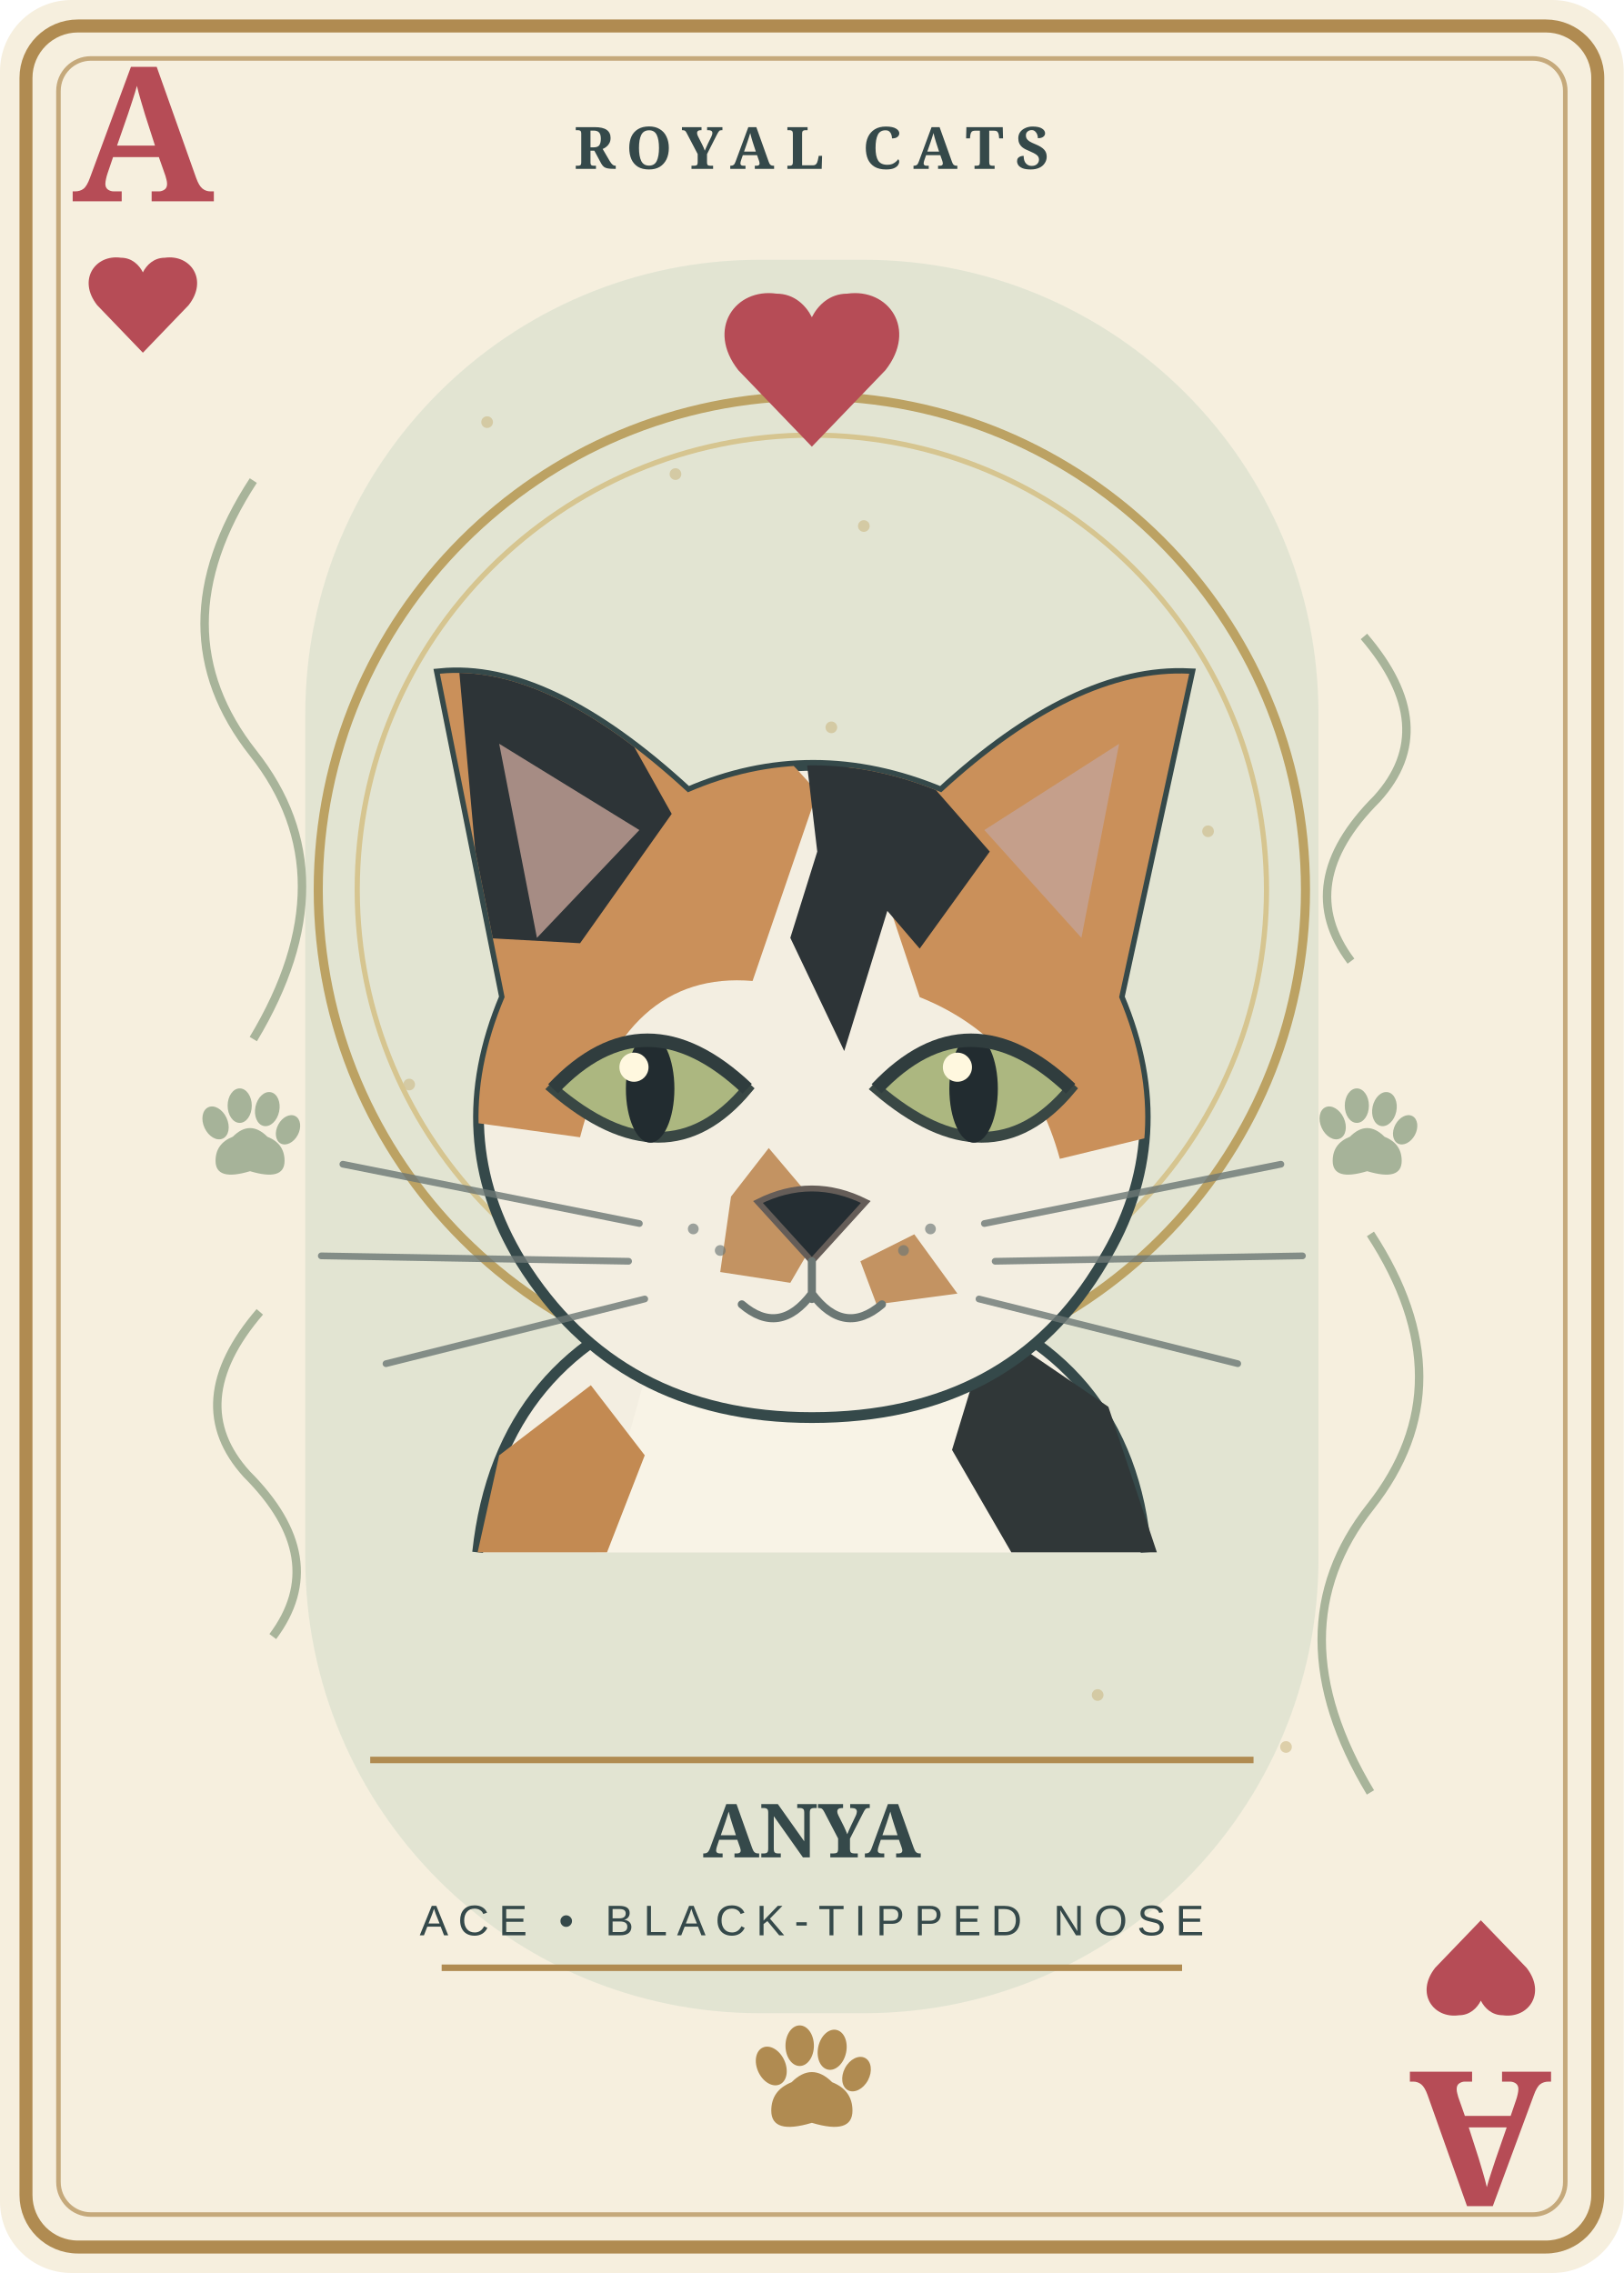
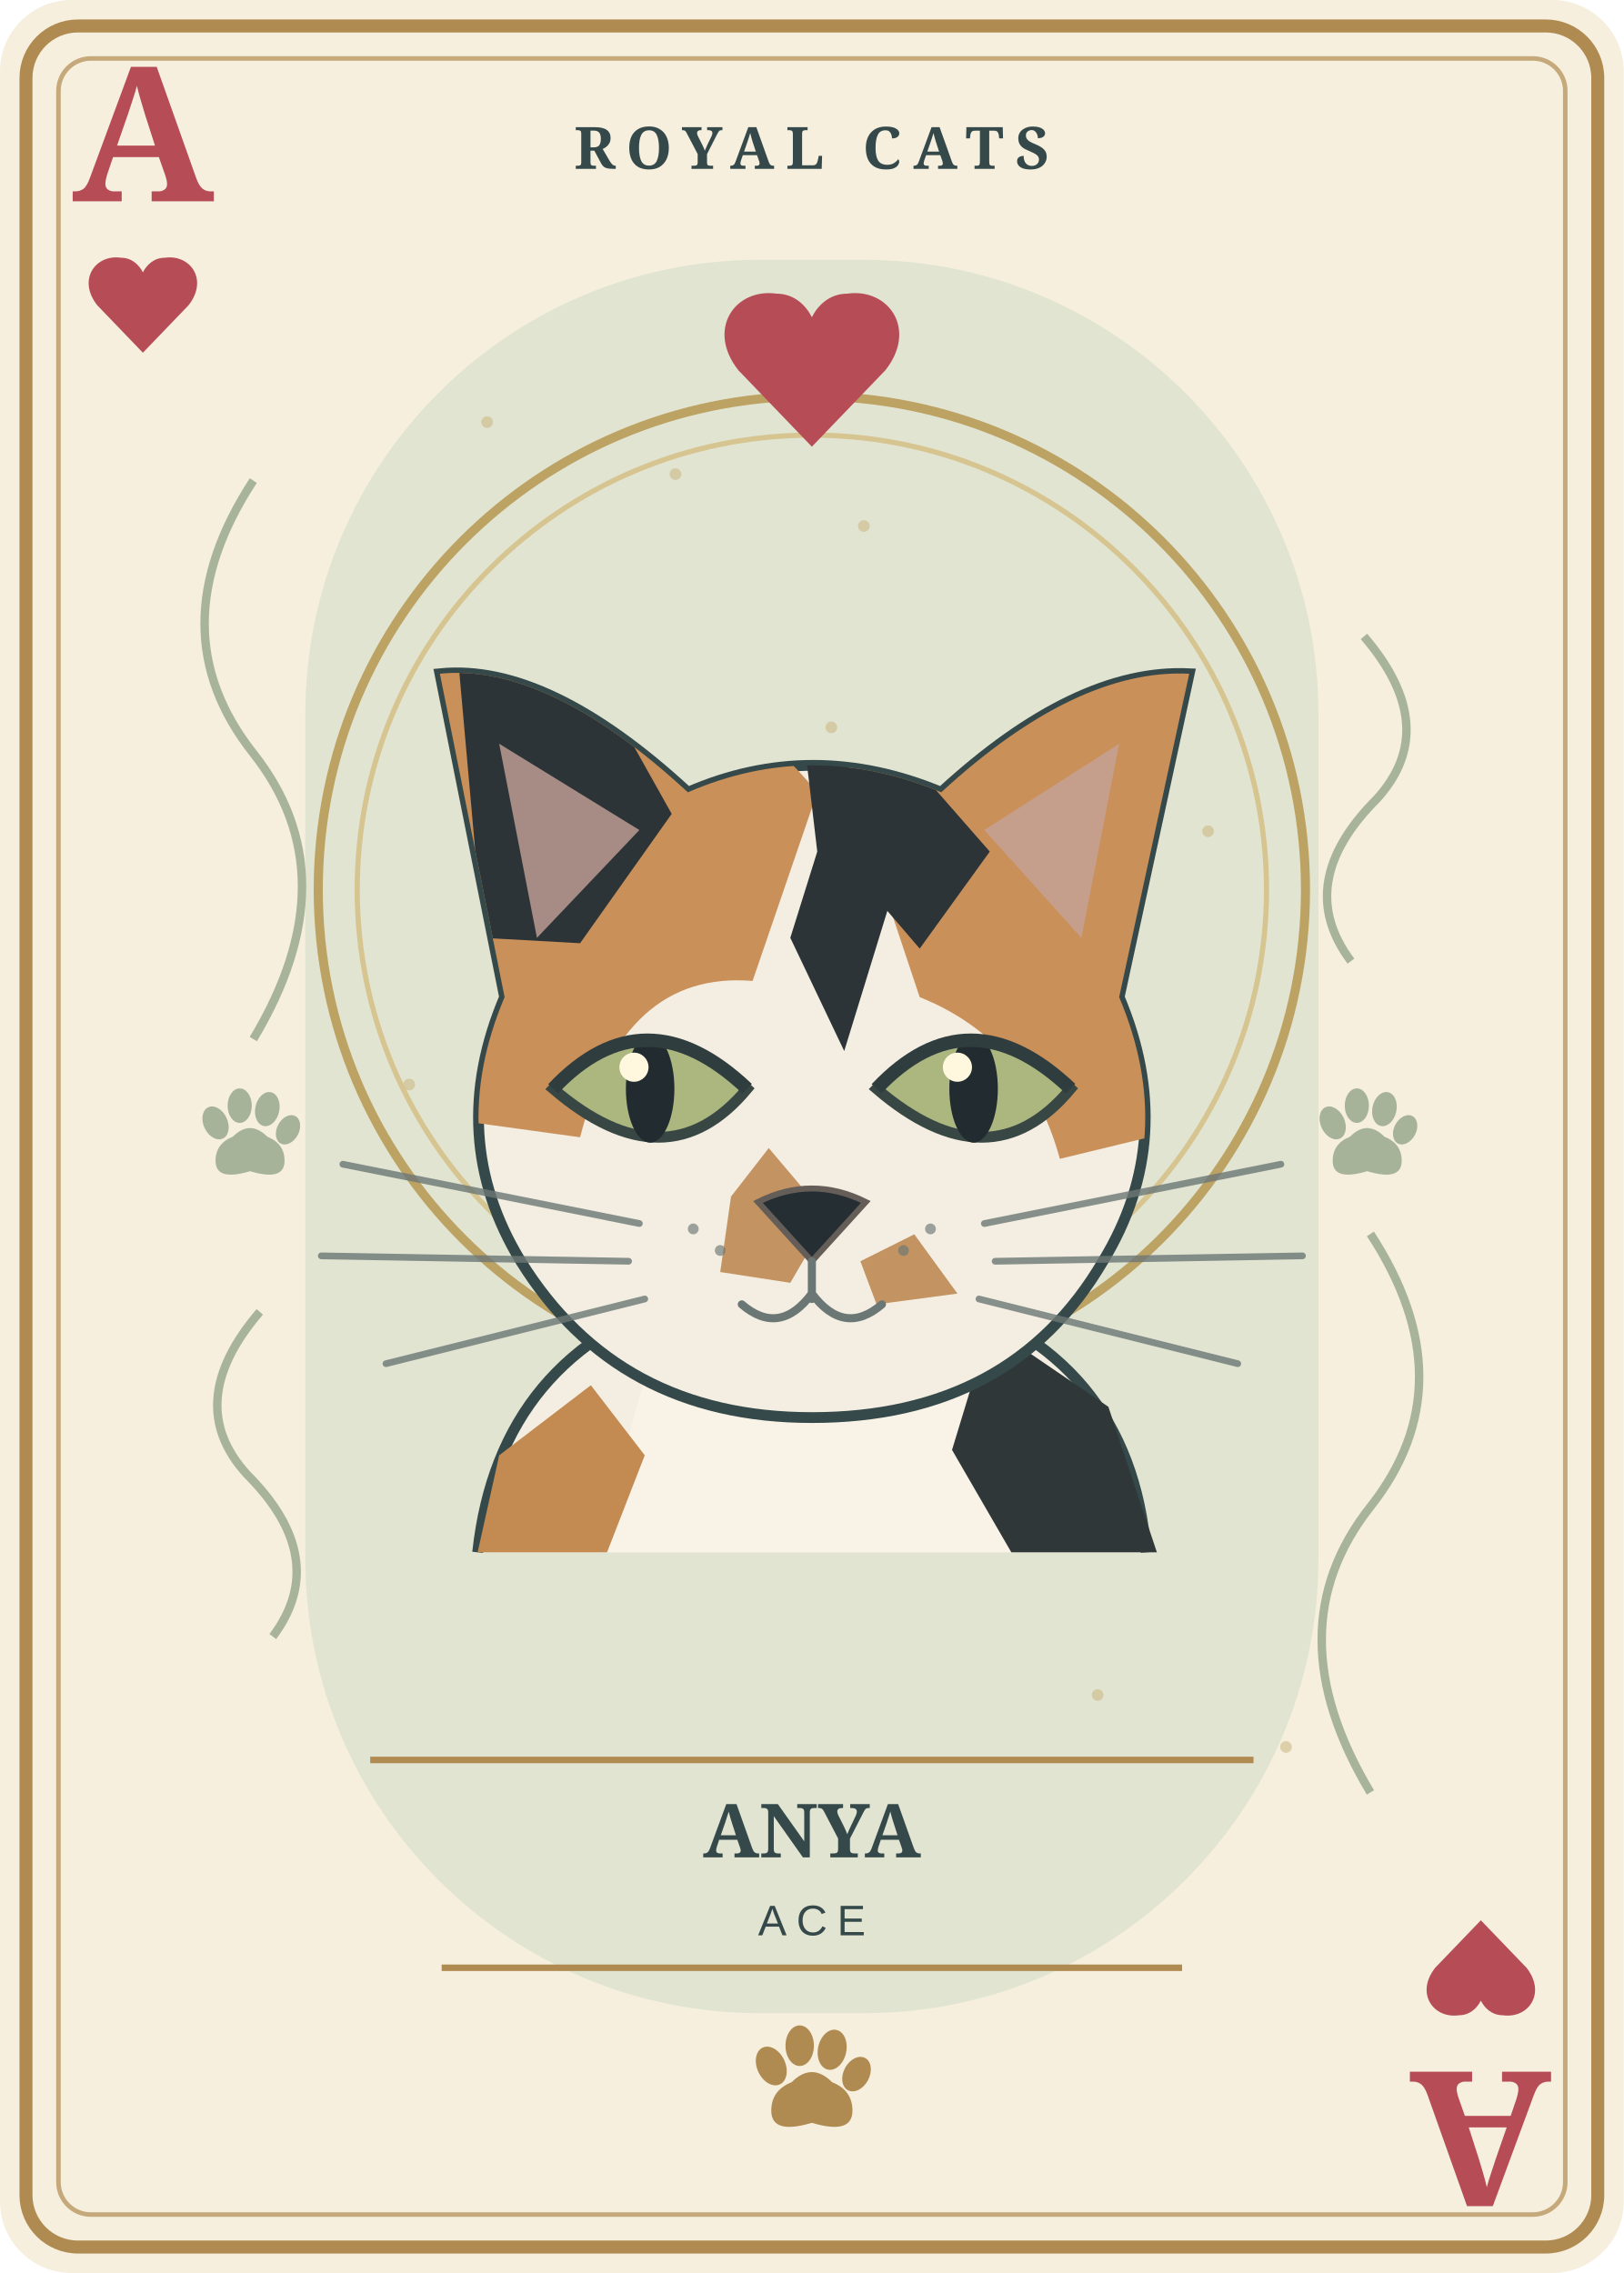
<svg xmlns="http://www.w3.org/2000/svg" xmlns:xlink="http://www.w3.org/1999/xlink" viewBox="0 0 250 350" role="img" aria-label="A of H — Royal Cats: Anya" data-deck="cats" data-character="anya">
  <defs>
    <symbol id="pip" viewBox="0 0 32 32">
      <g fill="#b64c56">
        <path d="M16 29 3.5 16C-2 9 3 2 10 3c3 0 5 2 6 4 1-2 3-4 6-4 7-1 12 6 6.5 13Z" />
      </g>
    </symbol>
    <symbol id="cat-art" viewBox="0 0 200 182">
      <g data-cat="anya">
        <path d="M38 182q4-37 40-48h44q37 11 40 48" fill="#f3eee1" stroke="#35494a" stroke-width="2" />
        <path d="M72 139q27 10 56 0l10 43H60Z" fill="#f8f3e6" />
        <path d="m133 140 22 15 9 27h-27l-11-19Z" fill="#303738" />
        <path d="m42 164 17-13 10 13-7 18H38Z" fill="#c38a52" />
        <defs>
          <clipPath id="fur-anya">
            <path d="M43 79 31 19Q51 17 77 41q23-10 47 0 25-23 46-22l-13 60q11 26-3 49-17 29-54 29-36 0-54-29Q32 105 43 79Z" />
          </clipPath>
        </defs>
        <path d="M43 79 31 19Q51 17 77 41q23-10 47 0 25-23 46-22l-13 60q11 26-3 49-17 29-54 29-36 0-54-29Q32 105 43 79Z" fill="#f3eee1" stroke="#35494a" stroke-width="2" />
        <g clip-path="url(#fur-anya)">
          <g data-marking="orange-cheeks-white-blaze">
            <path d="M25 17q45-13 76 24l-12 35q-24-2-32 29l-29-4Zm81 20q34-30 72-16l1 80-33 8q-6-22-26-30Z" fill="#ca905a" />
            <path d="m34 12 26 8 14 25-17 24-18-1Zm65 23 20 1 14 16-13 18-6-7-8 26-10-21 5-16Z" fill="#2d3437" />
            <path d="m85 116 7-9 11 13-7 12-13-2Zm24 12 10-5 8 11-15 2Z" fill="#c39362" />
          </g>
        </g>
        <path d="m42 32 7 36 19-20Zm115 0-7 36-18-20Z" fill="#c4a397" opacity=".8" />
        <path d="M52 96q17-18 36 0-15 18-36 0Z" fill="#acb780" stroke="#394744" stroke-width="2" />
        <ellipse cx="70" cy="96" rx="4.5" ry="10" fill="#222c30" />
        <circle cx="67" cy="92" r="2.7" fill="#fff8df" />
        <path d="M52 96q17-18 36 0" fill="none" stroke="#303d3e" stroke-width="2.5" />
        <path d="M112 96q17-18 36 0-15 18-36 0Z" fill="#acb780" stroke="#394744" stroke-width="2" />
        <ellipse cx="130" cy="96" rx="4.5" ry="10" fill="#222c30" />
        <circle cx="127" cy="92" r="2.7" fill="#fff8df" />
        <path d="M112 96q17-18 36 0" fill="none" stroke="#303d3e" stroke-width="2.5" />
        <path data-feature="black-tipped-nose" d="M90 117q10-5 20 0l-10 11Z" fill="#252e33" stroke="#655d58" stroke-width="1.1" />
        <path d="M100 128v7m0-1q-6 8-13 2m13-2q6 8 13 2" fill="none" stroke="#6b7774" stroke-width="1.5" stroke-linecap="round" />
        <g fill="#6b7774" opacity=".65">
          <circle cx="78" cy="122" r="1" />
          <circle cx="83" cy="126" r="1" />
          <circle cx="122" cy="122" r="1" />
          <circle cx="117" cy="126" r="1" />
        </g>
        <path d="M68 121 13 110m53 18-57-1m60 8-48 12m111-26 55-11m-53 18 57-1m-60 8 48 12" fill="none" stroke="#6b7774" stroke-width="1.25" opacity=".8" stroke-linecap="round" />
      </g>
    </symbol>
  </defs>
  <rect width="250" height="350" rx="11" fill="#f6efde" />
  <rect x="4" y="4" width="242" height="342" rx="8" fill="none" stroke="#b08b51" stroke-width="2" />
  <rect x="9" y="9" width="232" height="332" rx="5" fill="none" stroke="#b08b51" stroke-width=".7" opacity=".7" />
  <rect x="47" y="40" width="156" height="270" rx="70" fill="#d7dfcd" opacity=".65" />
  <g data-motif="paw-and-yarn-border" fill="none" stroke="#a8b49a" stroke-width="1.3">
    <path d="M39 74q-15 23 0 42t0 44m172 30q15 23 0 42t0 44" />
    <path d="M40 202q-12 14-2 25 13 13 4 25m168-154q12 14 2 25-13 13-4 25" />
  </g>
  <g transform="translate(30 166) scale(0.53125)" fill="#a6b399">
    <path d="M6 24q0-5 5-7 5-5 10 0 5 2 5 7 0 6-10 3-10 3-10-3Z" />
    <ellipse cx="6" cy="13" rx="3.5" ry="5" transform="rotate(-25 6 13)" />
    <ellipse cx="13" cy="8" rx="3.5" ry="5" />
    <ellipse cx="21" cy="9" rx="3.5" ry="5" transform="rotate(12 21 9)" />
    <ellipse cx="27" cy="15" rx="3.2" ry="4.5" transform="rotate(28 27 15)" />
  </g>
  <g transform="translate(202 166) scale(0.53125)" fill="#a6b399">
    <path d="M6 24q0-5 5-7 5-5 10 0 5 2 5 7 0 6-10 3-10 3-10-3Z" />
    <ellipse cx="6" cy="13" rx="3.5" ry="5" transform="rotate(-25 6 13)" />
    <ellipse cx="13" cy="8" rx="3.5" ry="5" />
    <ellipse cx="21" cy="9" rx="3.5" ry="5" transform="rotate(12 21 9)" />
    <ellipse cx="27" cy="15" rx="3.2" ry="4.5" transform="rotate(28 27 15)" />
  </g>
  <g fill="#c9b47e" opacity=".55">
    <circle cx="133" cy="81" r=".9" />
    <circle cx="186" cy="128" r=".9" />
    <circle cx="92" cy="175" r=".9" />
    <circle cx="145" cy="222" r=".9" />
    <circle cx="198" cy="269" r=".9" />
    <circle cx="104" cy="73" r=".9" />
    <circle cx="157" cy="120" r=".9" />
    <circle cx="63" cy="167" r=".9" />
    <circle cx="116" cy="214" r=".9" />
    <circle cx="169" cy="261" r=".9" />
    <circle cx="75" cy="65" r=".9" />
    <circle cx="128" cy="112" r=".9" />
  </g>
  <text x="125" y="26" text-anchor="middle" fill="#35494a" font-family="Georgia,serif" font-weight="700" font-size="9" letter-spacing="1.8">ROYAL CATS</text>
  <g fill="#b64c56" text-anchor="middle">
    <text x="22" y="31" font-family="Georgia,serif" font-weight="700" font-size="29">A</text>
    <use xlink:href="#pip" x="13" y="38" width="18" height="18" />
  </g>
  <g transform="rotate(180 125 175)">
    <g fill="#b64c56" text-anchor="middle">
      <text x="22" y="31" font-family="Georgia,serif" font-weight="700" font-size="29">A</text>
      <use xlink:href="#pip" x="13" y="38" width="18" height="18" />
    </g>
  </g>
  <g id="main-art">
    <circle cx="125" cy="137" r="76" fill="none" stroke="#bca263" stroke-width="1.4" />
    <circle cx="125" cy="137" r="70" fill="none" stroke="#d6c590" stroke-width=".8" />
    <use xlink:href="#pip" x="110.5" y="42.5" width="29" height="29" />
    <use xlink:href="#cat-art" x="42" y="73" width="166" height="181" />
    <path d="M57 271h136m-125 32h114" stroke="#b08b51" stroke-width="1" />
    <text x="125" y="286" text-anchor="middle" fill="#35494a" font-family="Georgia,serif" font-weight="700" font-size="11.5">ANYA</text>
-     <text x="125" y="298" text-anchor="middle" fill="#35494a" font-family="Arial,sans-serif" font-size="6.6" letter-spacing="1.5">ACE • BLACK-TIPPED NOSE</text>
+     <text x="125" y="298" text-anchor="middle" fill="#35494a" font-family="Arial,sans-serif" font-size="6.6" letter-spacing="1.5">ACE</text>
    <g transform="translate(115 310) scale(0.625)" fill="#b08b51">
      <path d="M6 24q0-5 5-7 5-5 10 0 5 2 5 7 0 6-10 3-10 3-10-3Z" />
      <ellipse cx="6" cy="13" rx="3.5" ry="5" transform="rotate(-25 6 13)" />
      <ellipse cx="13" cy="8" rx="3.5" ry="5" />
      <ellipse cx="21" cy="9" rx="3.5" ry="5" transform="rotate(12 21 9)" />
      <ellipse cx="27" cy="15" rx="3.2" ry="4.5" transform="rotate(28 27 15)" />
    </g>
  </g>
</svg>
